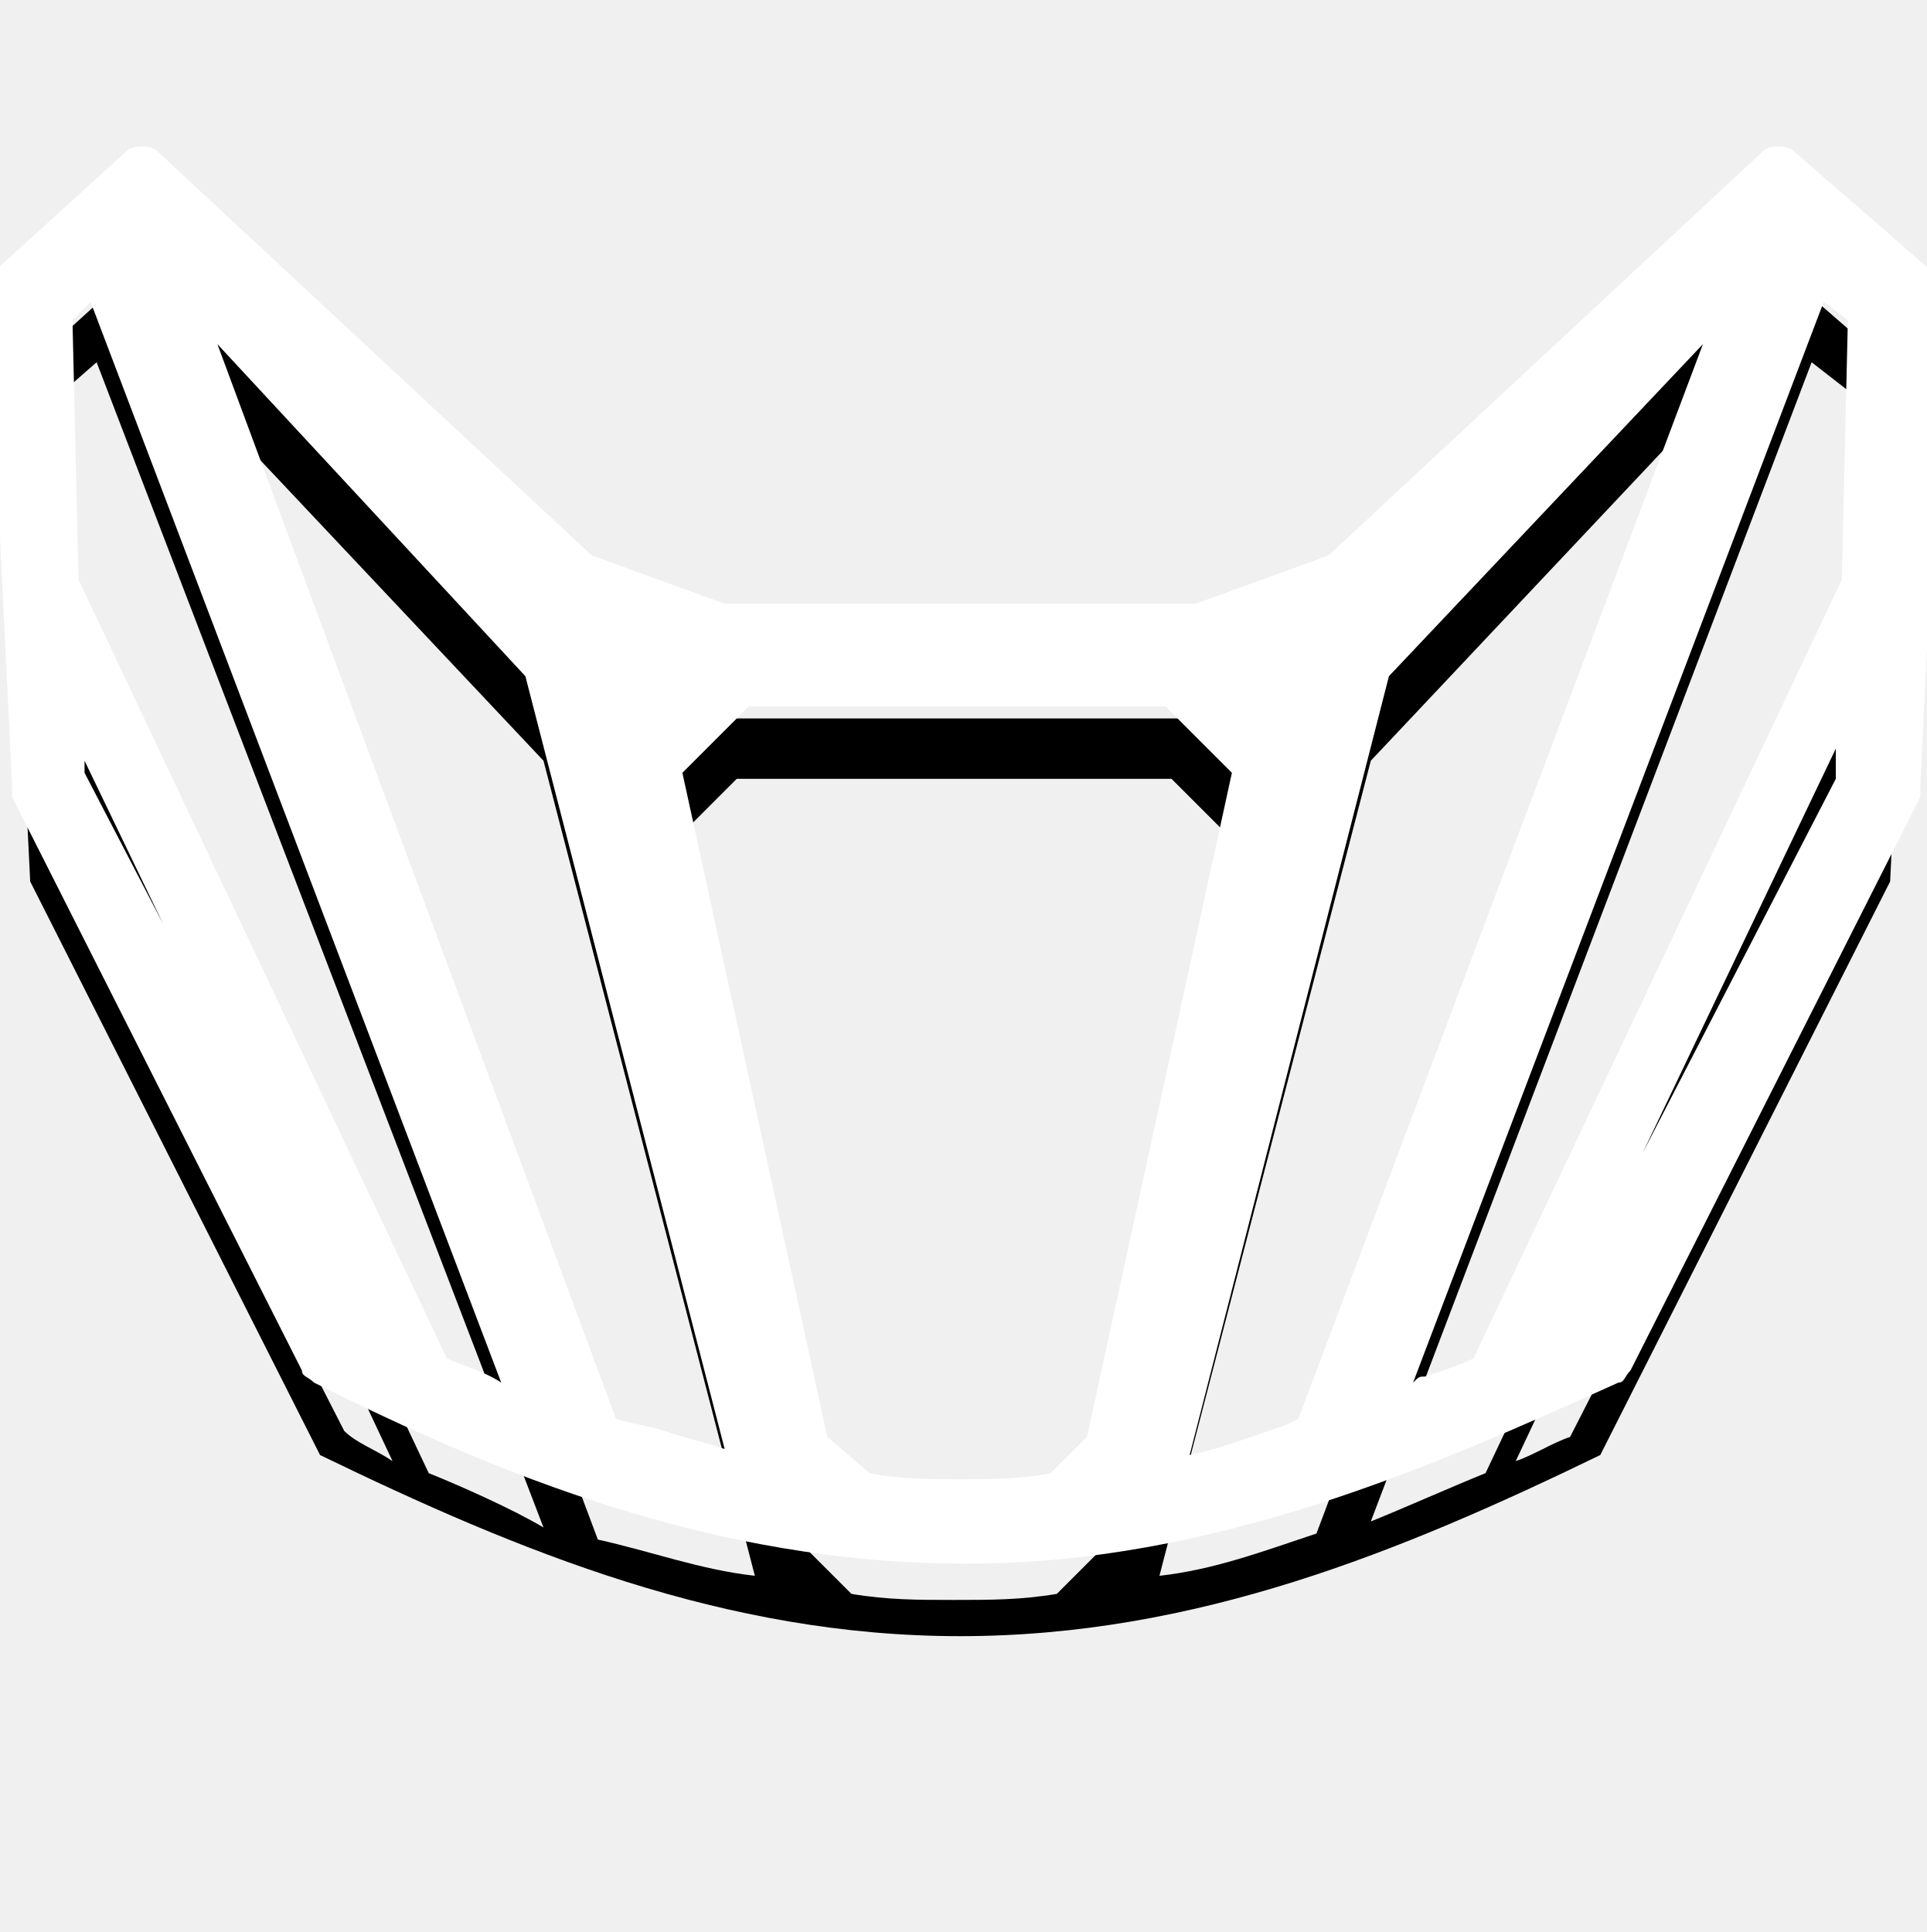
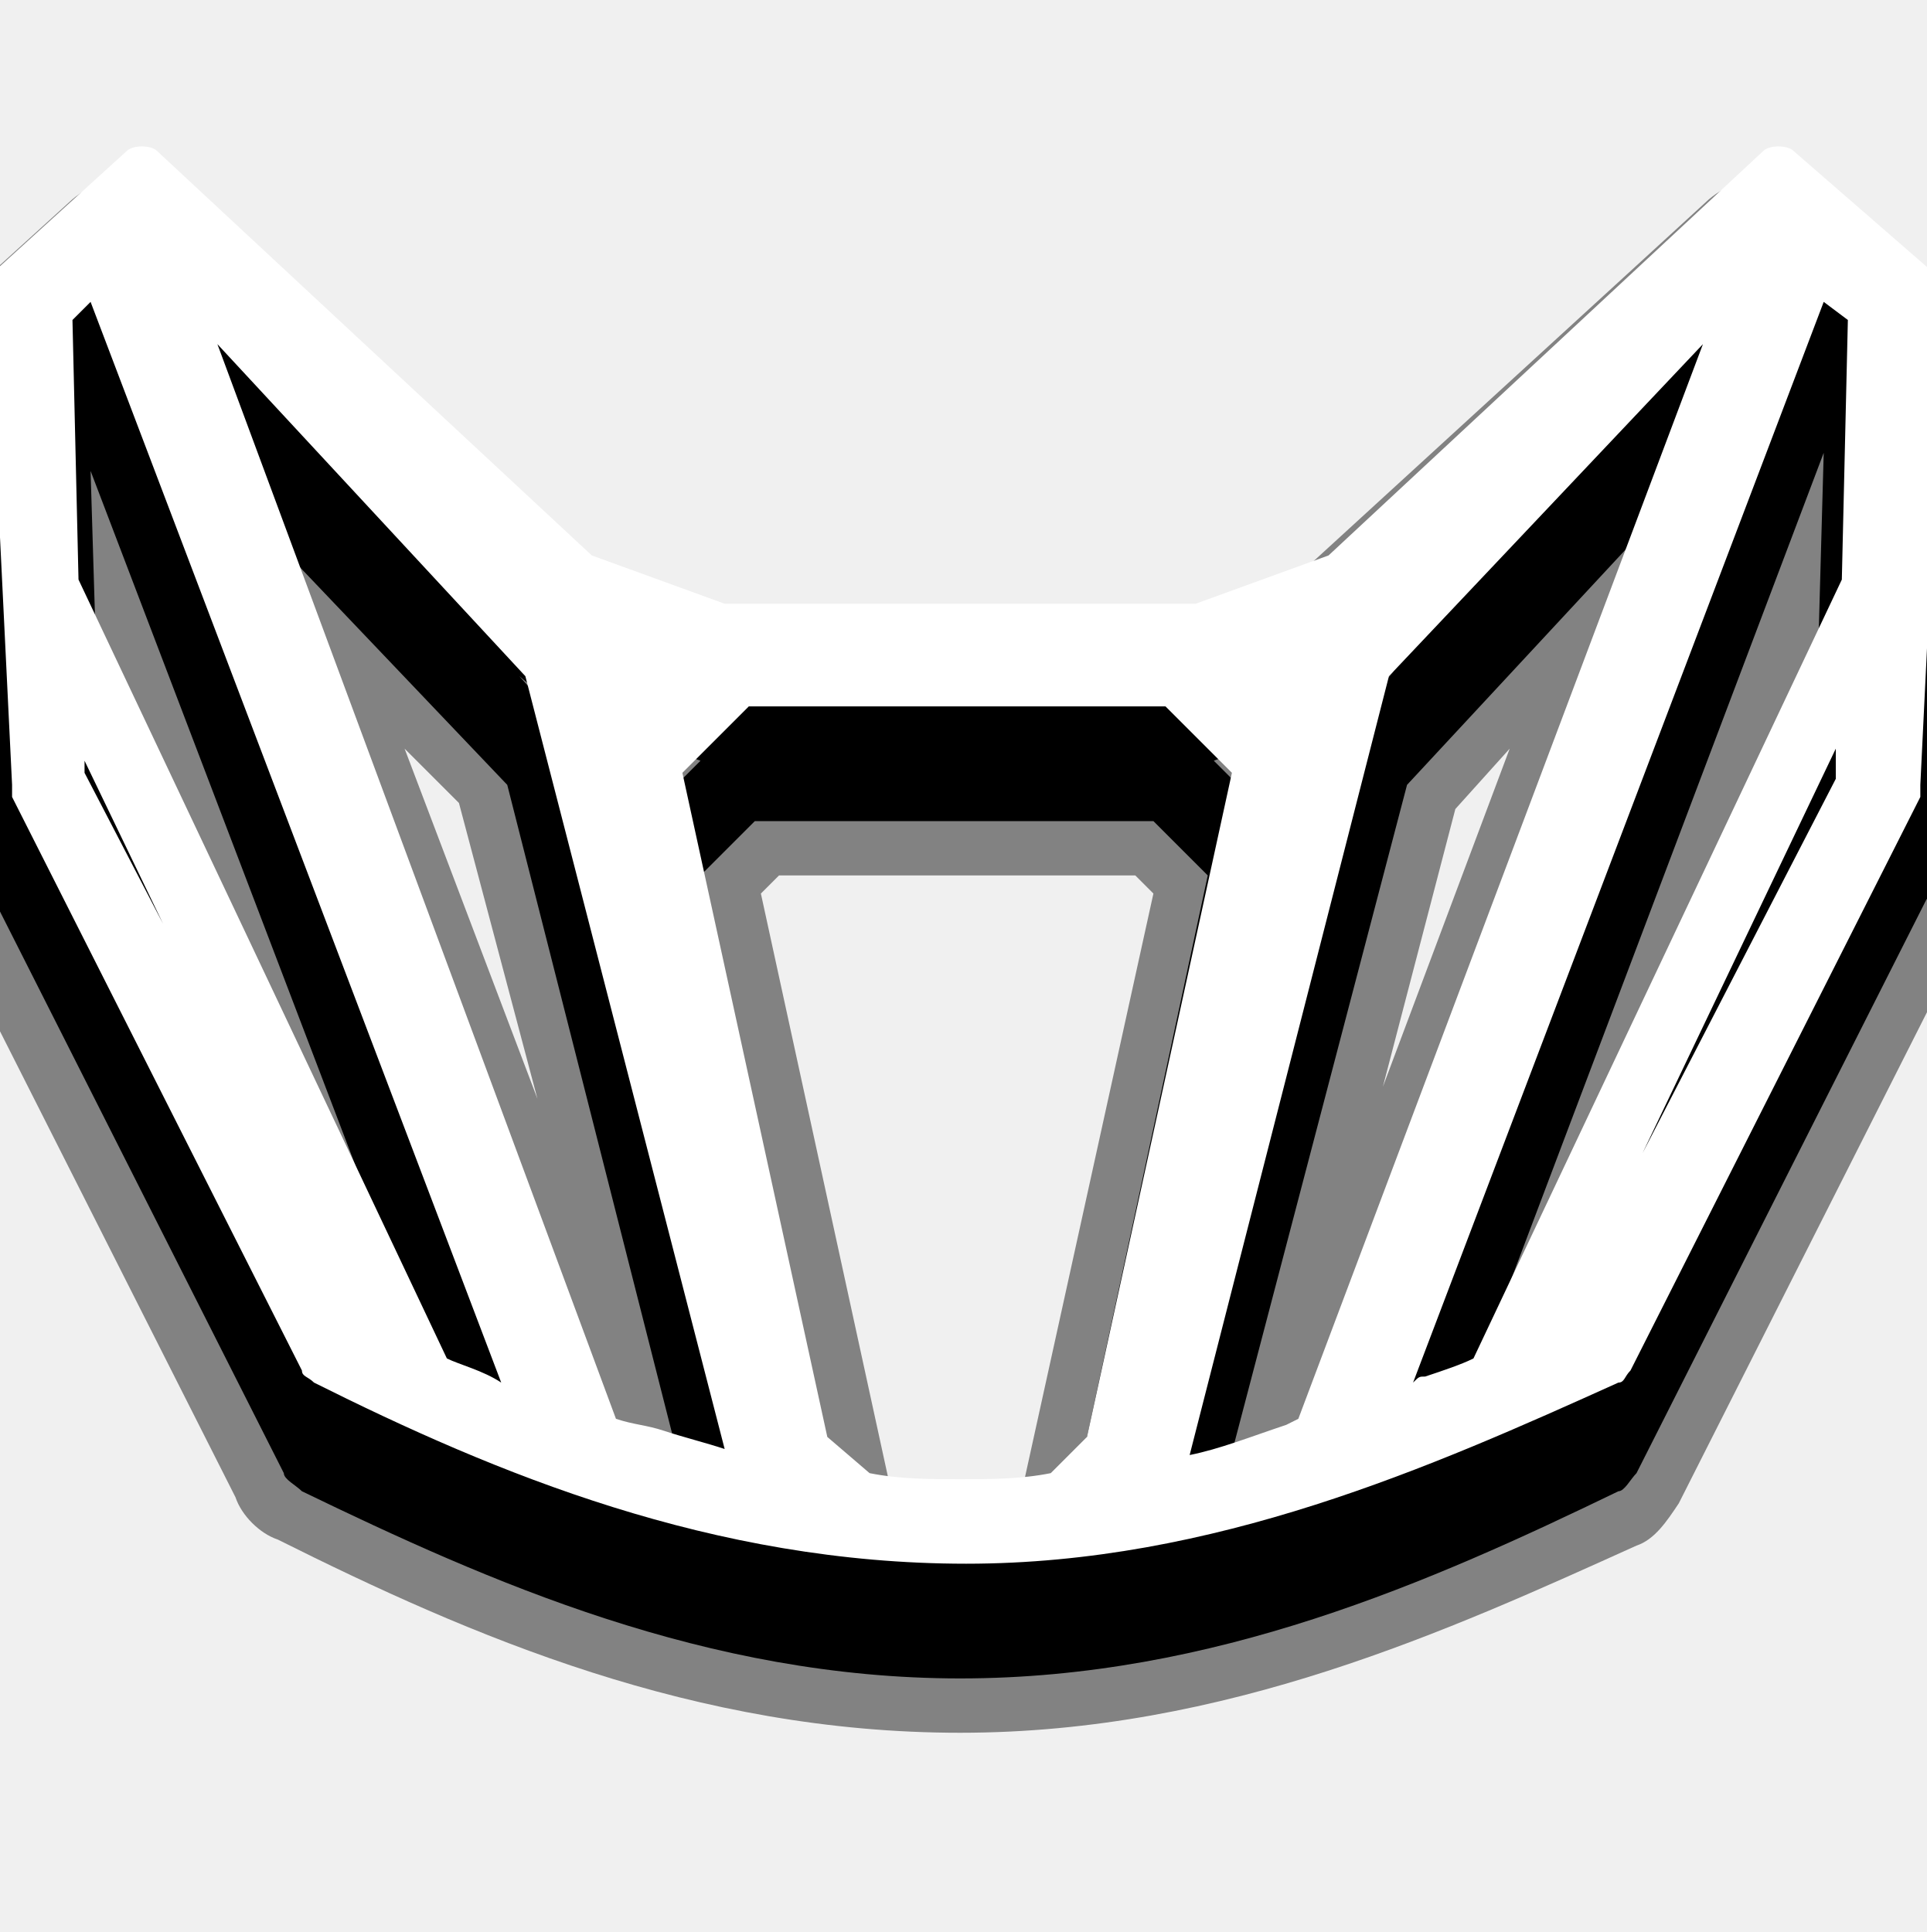
<svg xmlns="http://www.w3.org/2000/svg" version="1.1" id="Layer_1" x="0px" y="0px" viewBox="0 0 31.9 32" style="enable-background:new 0 0 31.9 32;" xml:space="preserve">
  <style type="text/css">
- 	.st0{fill:#FFFFFF;}
+ 	.st0{fill:#828282;}
+ 	.st1{fill:#FFFFFF;}
</style>
-   <g>
-     <path d="M29.4,4.4l-7.3,6.7l-2.3,0.8h-7.9l-2.3-0.8L2.3,4.4l-2.2,2l0.4,8.2l4.8,9.5c3.3,1.6,6.7,3,10.6,3s7.3-1.4,10.6-3l4.8-9.5   l0.4-8.2L29.4,4.4z M5.7,23.7L1,14.5l-0.1-2.2l5.6,11.9C6.2,24,5.9,23.9,5.7,23.7z M7.1,24.4L0.9,11.3L0.8,6.7L1.6,6L9,25.3   C8.5,25,7.6,24.6,7.1,24.4z M9.9,25.5L2.5,5.7L9,12.6l3.5,13.5C11.6,26,10.8,25.7,9.9,25.5z M17.5,26.4c-0.6,0.1-1.1,0.1-1.7,0.1   c-0.6,0-1.1,0-1.7-0.1l-0.8-0.8l-2.5-11.3l1.4-1.4h7.2l1.4,1.4l-2.5,11.3L17.5,26.4z M19.2,26.1l3.5-13.5l6.5-6.9l-7.4,19.7   C20.9,25.7,20.1,26,19.2,26.1z M30.7,14.6L26,23.8c-0.3,0.1-0.6,0.3-0.9,0.4l5.6-11.9V14.6z M30.8,11.3l-6.2,13.1   c-0.5,0.2-1.4,0.6-1.9,0.8L30,6l0.9,0.7L30.8,11.3z" />
-   </g>
-   <path class="st0" d="M32,4.5l-2.3-2c-0.1-0.1-0.4-0.1-0.5,0L22,9.2l-2.2,0.8H12L9.8,9.2L2.6,2.5c-0.1-0.1-0.4-0.1-0.5,0l-2.2,2  c-0.1,0.1-0.1,0.2-0.1,0.3L0.2,13c0,0.1,0,0.1,0,0.2L5,22.7c0,0.1,0.1,0.1,0.2,0.2c3,1.5,6.6,3,10.8,3c4.1,0,7.7-1.6,10.8-3  c0.1,0,0.1-0.1,0.2-0.2l4.8-9.5c0,0,0-0.1,0-0.2l0.4-8.2C32.1,4.7,32.1,4.6,32,4.5z M30.4,12.4v0.5l-3.2,6.2L30.4,12.4z M2.7,15.3  l-1.3-2.5l0-0.2L2.7,15.3z M8.7,11.2L12,24c-0.3-0.1-0.7-0.2-1-0.3c-0.3-0.1-0.5-0.1-0.8-0.2L3.6,5.7L8.7,11.2z M8.3,22.9  c-0.3-0.2-0.7-0.3-0.9-0.4L1.3,9.6L1.2,5.3L1.5,5L8.3,22.9z M13.7,23.8l-2.4-11l1.1-1.1h6.9l1.1,1.1l-2.4,11l-0.6,0.6  c-0.5,0.1-1,0.1-1.5,0.1s-1,0-1.5-0.1L13.7,23.8z M28.2,5.7l-6.7,17.8l-0.2,0.1c-0.6,0.2-1.1,0.4-1.6,0.5l3.3-12.9L28.2,5.7z   M30.6,5.3l-0.1,4.3l-6.1,12.9c-0.2,0.1-0.5,0.2-0.8,0.3c-0.1,0-0.1,0-0.2,0.1L30.2,5L30.6,5.3z" />
+   <path class="st0" d="M15.9,28.7c-4.4,0-8.1-1.6-11.3-3.2c-0.3-0.1-0.6-0.4-0.7-0.7l-4.8-9.5C-1,15.1-1,14.9-1.1,14.7l-0.4-8.2  C-1.5,6-1.3,5.6-1,5.3l2.2-2c0.6-0.5,1.5-0.5,2.1,0l7.1,6.5l1.7,0.6h7.4l1.7-0.6l7.1-6.5c0.6-0.5,1.5-0.5,2.1,0l2.3,2  c0.4,0.3,0.6,0.8,0.5,1.3l-0.4,8.2c0,0.2-0.1,0.4-0.2,0.6l-4.8,9.5c-0.2,0.3-0.4,0.6-0.7,0.7C24,27,20.3,28.7,15.9,28.7z M14.8,24.9  c0.6,0,1.4,0,2,0l0.1-0.1l2.2-10l-0.3-0.3h-5.9l-0.3,0.3L14.8,24.9L14.8,24.9z M6.7,12.4l2.2,5.8l-1.3-4.9L6.7,12.4z M24.1,13.4  L22.9,18l2.1-5.6L24.1,13.4z" />
+   <path d="M15.9,27.8c-4.2,0-7.8-1.6-10.9-3.1c-0.1-0.1-0.3-0.2-0.3-0.3l-4.8-9.5c0-0.1-0.1-0.2-0.1-0.3l-0.4-8.2  c0-0.2,0.1-0.4,0.2-0.6l2.2-2c0.3-0.2,0.7-0.2,1,0l7.2,6.6l2,0.7h7.7l2-0.7l7.2-6.6c0.3-0.2,0.7-0.2,0.9,0l2.3,2  c0.2,0.1,0.3,0.4,0.2,0.6L32,14.6c0,0.1,0,0.2-0.1,0.3l-4.8,9.5c-0.1,0.1-0.2,0.3-0.3,0.3C23.7,26.2,20.1,27.8,15.9,27.8z   M14.4,25.7c0.5,0.1,0.9,0.1,1.4,0.1s0.9,0,1.4-0.1l0.5-0.5L20,14.5l-0.9-0.9h-6.6l-0.9,0.9L14,25.2L14.4,25.7z M10.4,24.9  c0.2,0.1,0.4,0.1,0.6,0.2c0.2,0,0.3,0.1,0.5,0.1L8.4,13l-4-4.2L10.4,24.9z M23.3,13l-3.2,12.2c0.3-0.1,0.7-0.2,1.1-0.3l0,0l6-16.1  L23.3,13z M30.2,7.5L24,23.9c0,0,0.1,0,0.1-0.1l6-12.7L30.2,7.5z M7.6,23.8C7.6,23.9,7.7,23.9,7.6,23.8l-6.1-16l0.1,3.3L7.6,23.8z   M20.1,12.6l1.2,1.2c0.2,0.2,0.2,0.4,0.2,0.6l0.5-2c0-0.1,0.1-0.2,0.2-0.3l0.9-1l-0.5,0.5c-0.1,0.1-0.2,0.1-0.2,0.1L20.1,12.6z   M8.6,11.2l0.9,1c0.1,0.1,0.1,0.2,0.2,0.3l0.4,1.7c0-0.1,0.1-0.2,0.2-0.3l1.3-1.3l-2.2-0.8c-0.1,0-0.2-0.1-0.2-0.1L8.6,11.2z" />
+   <path class="st1" d="M32,4.5l-2.3-2c-0.1-0.1-0.4-0.1-0.5,0L22,9.2L19.8,10H12L9.8,9.2L2.6,2.5c-0.1-0.1-0.4-0.1-0.5,0l-2.2,2  c-0.1,0.1-0.1,0.2-0.1,0.3L0.2,13c0,0.1,0,0.1,0,0.2L5,22.7c0,0.1,0.1,0.1,0.2,0.2c3,1.5,6.6,3,10.8,3c4.1,0,7.7-1.6,10.8-3  c0.1,0,0.1-0.1,0.2-0.2l4.8-9.5c0,0,0-0.1,0-0.2l0.4-8.2C32.1,4.7,32.1,4.6,32,4.5z M30.4,12.4v0.5l-3.2,6.2L30.4,12.4z M2.7,15.3  l-1.3-2.5v-0.2L2.7,15.3z M8.7,11.2L12,24c-0.3-0.1-0.7-0.2-1-0.3c-0.3-0.1-0.5-0.1-0.8-0.2L3.6,5.7L8.7,11.2z M8.3,22.9  c-0.3-0.2-0.7-0.3-0.9-0.4L1.3,9.6L1.2,5.3L1.5,5L8.3,22.9z M13.7,23.8l-2.4-11l1.1-1.1h6.9l1.1,1.1l-2.4,11l-0.6,0.6  c-0.5,0.1-1,0.1-1.5,0.1s-1,0-1.5-0.1L13.7,23.8z M28.2,5.7l-6.7,17.8l-0.2,0.1c-0.6,0.2-1.1,0.4-1.6,0.5L23,11.2L28.2,5.7z   M30.6,5.3l-0.1,4.3l-6.1,12.9c-0.2,0.1-0.5,0.2-0.8,0.3c-0.1,0-0.1,0-0.2,0.1L30.2,5L30.6,5.3z" />
</svg>
